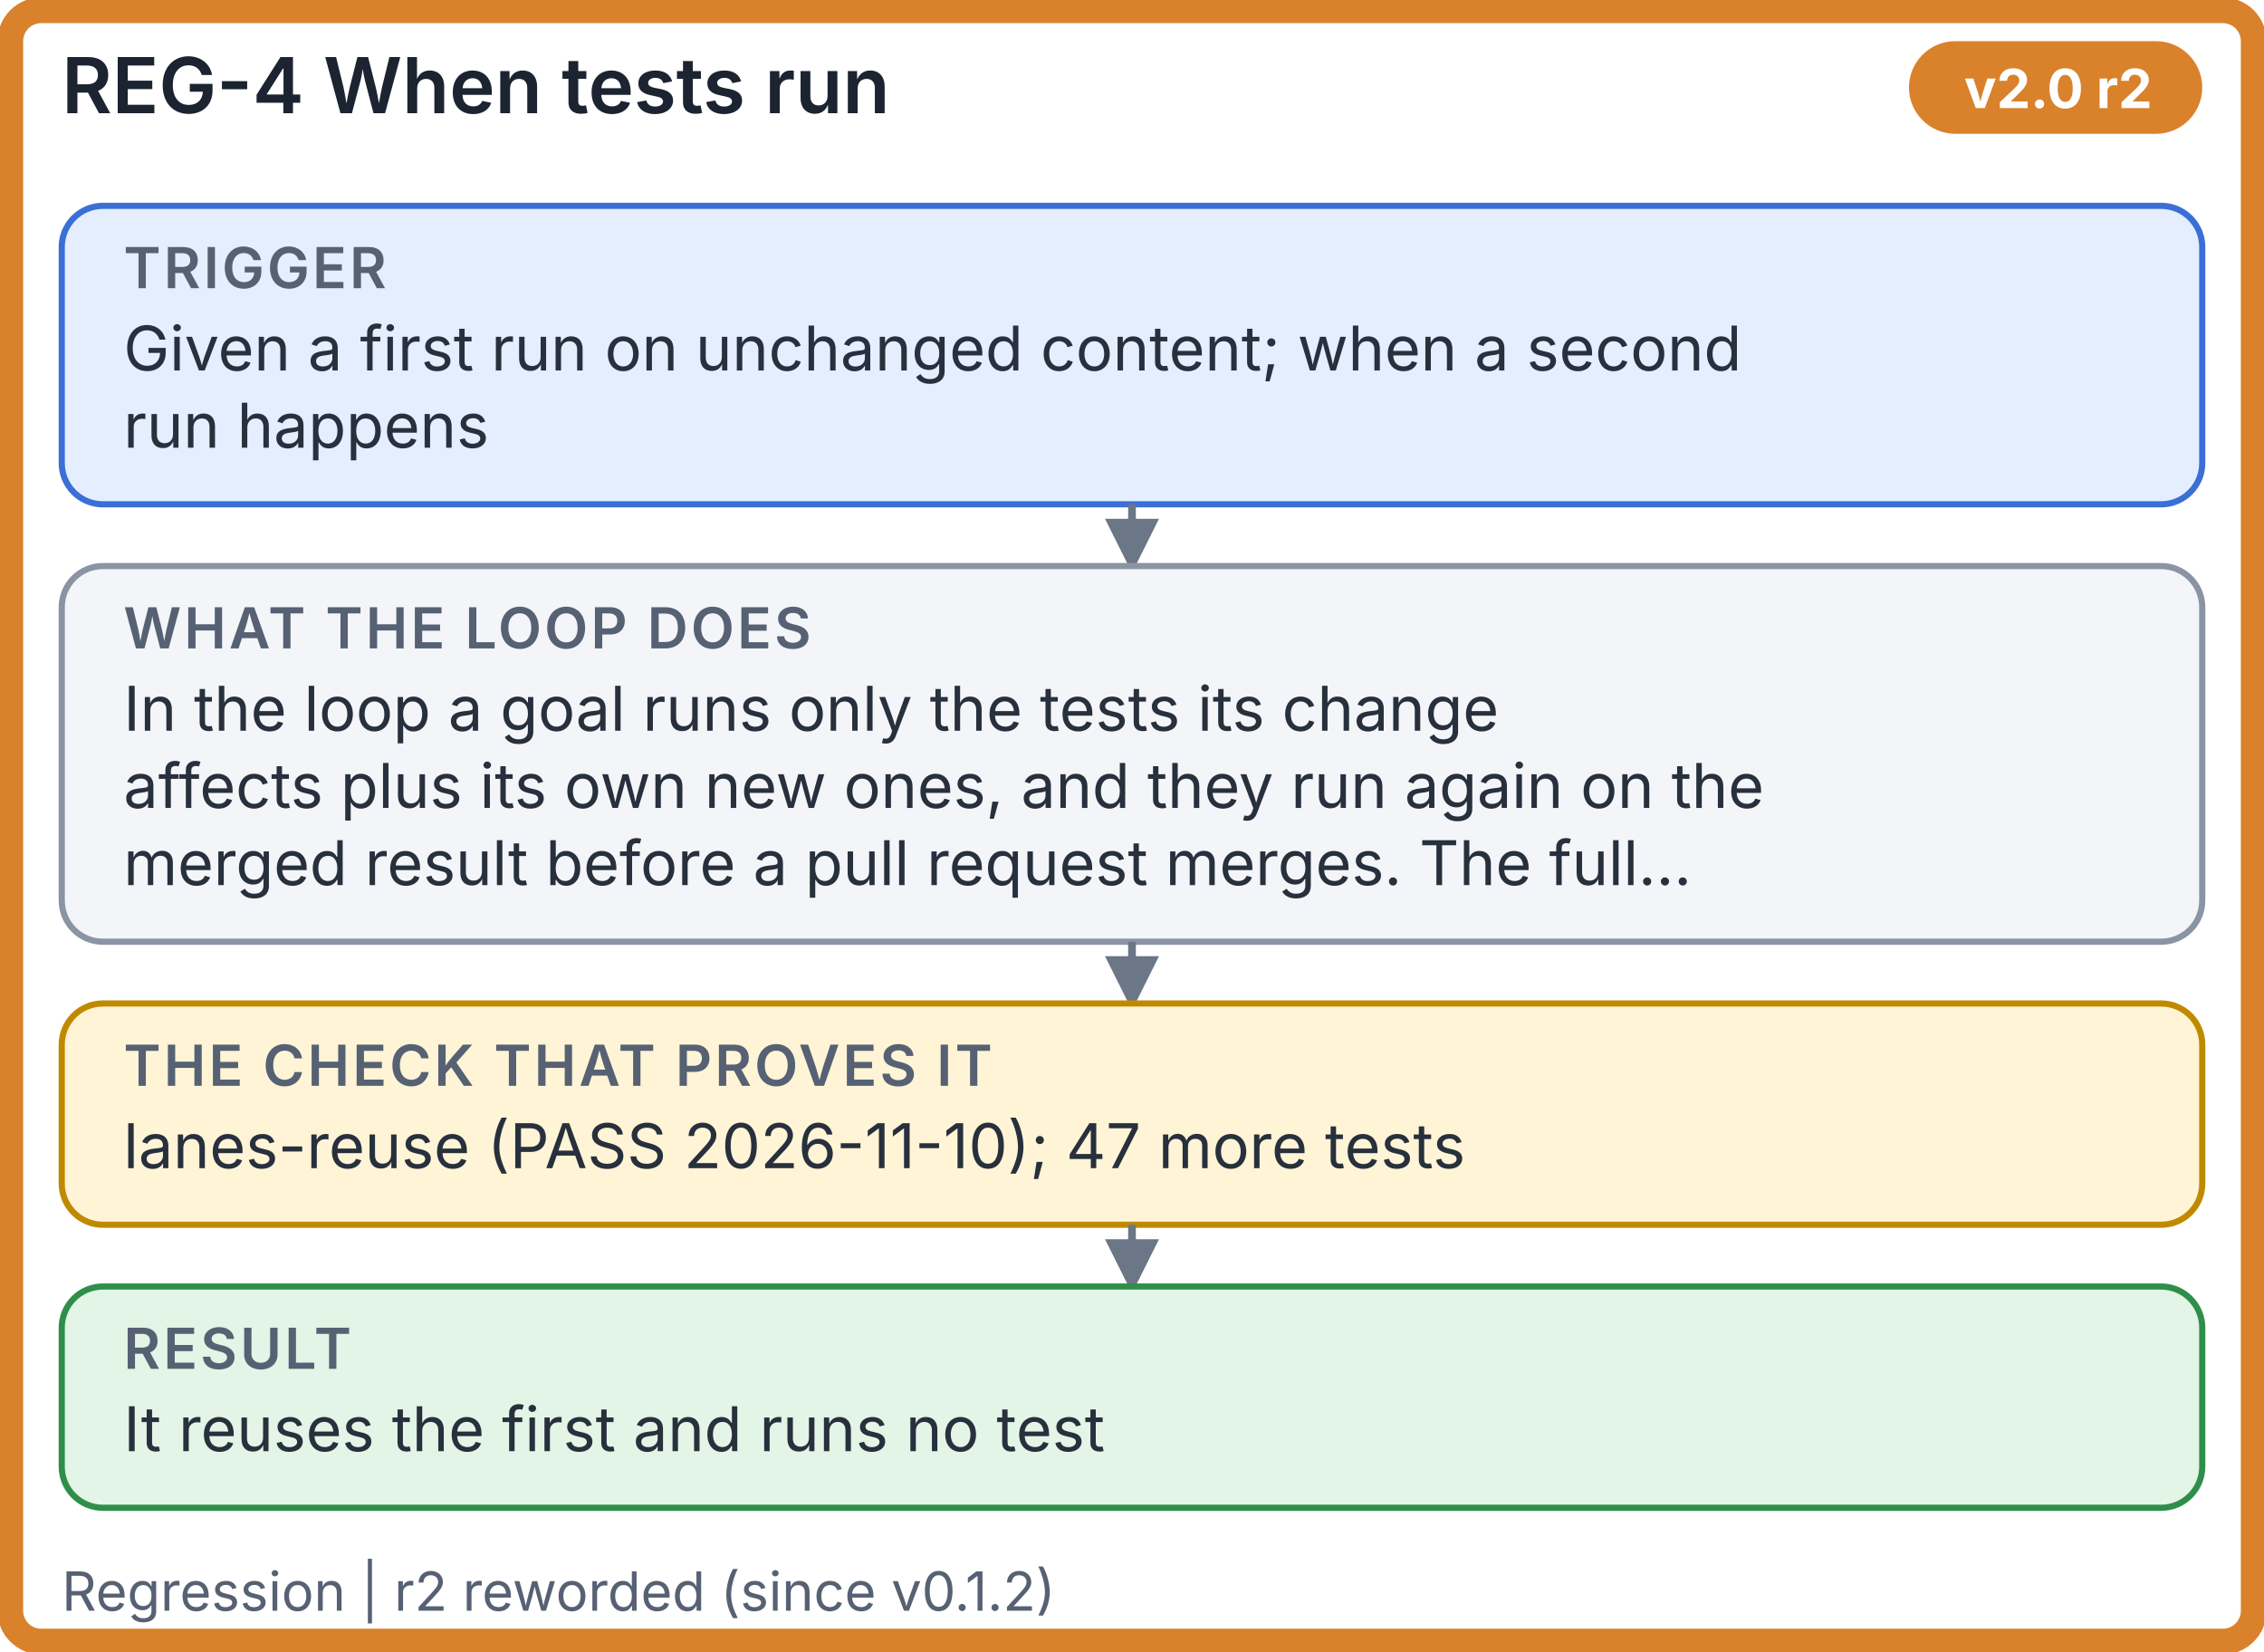
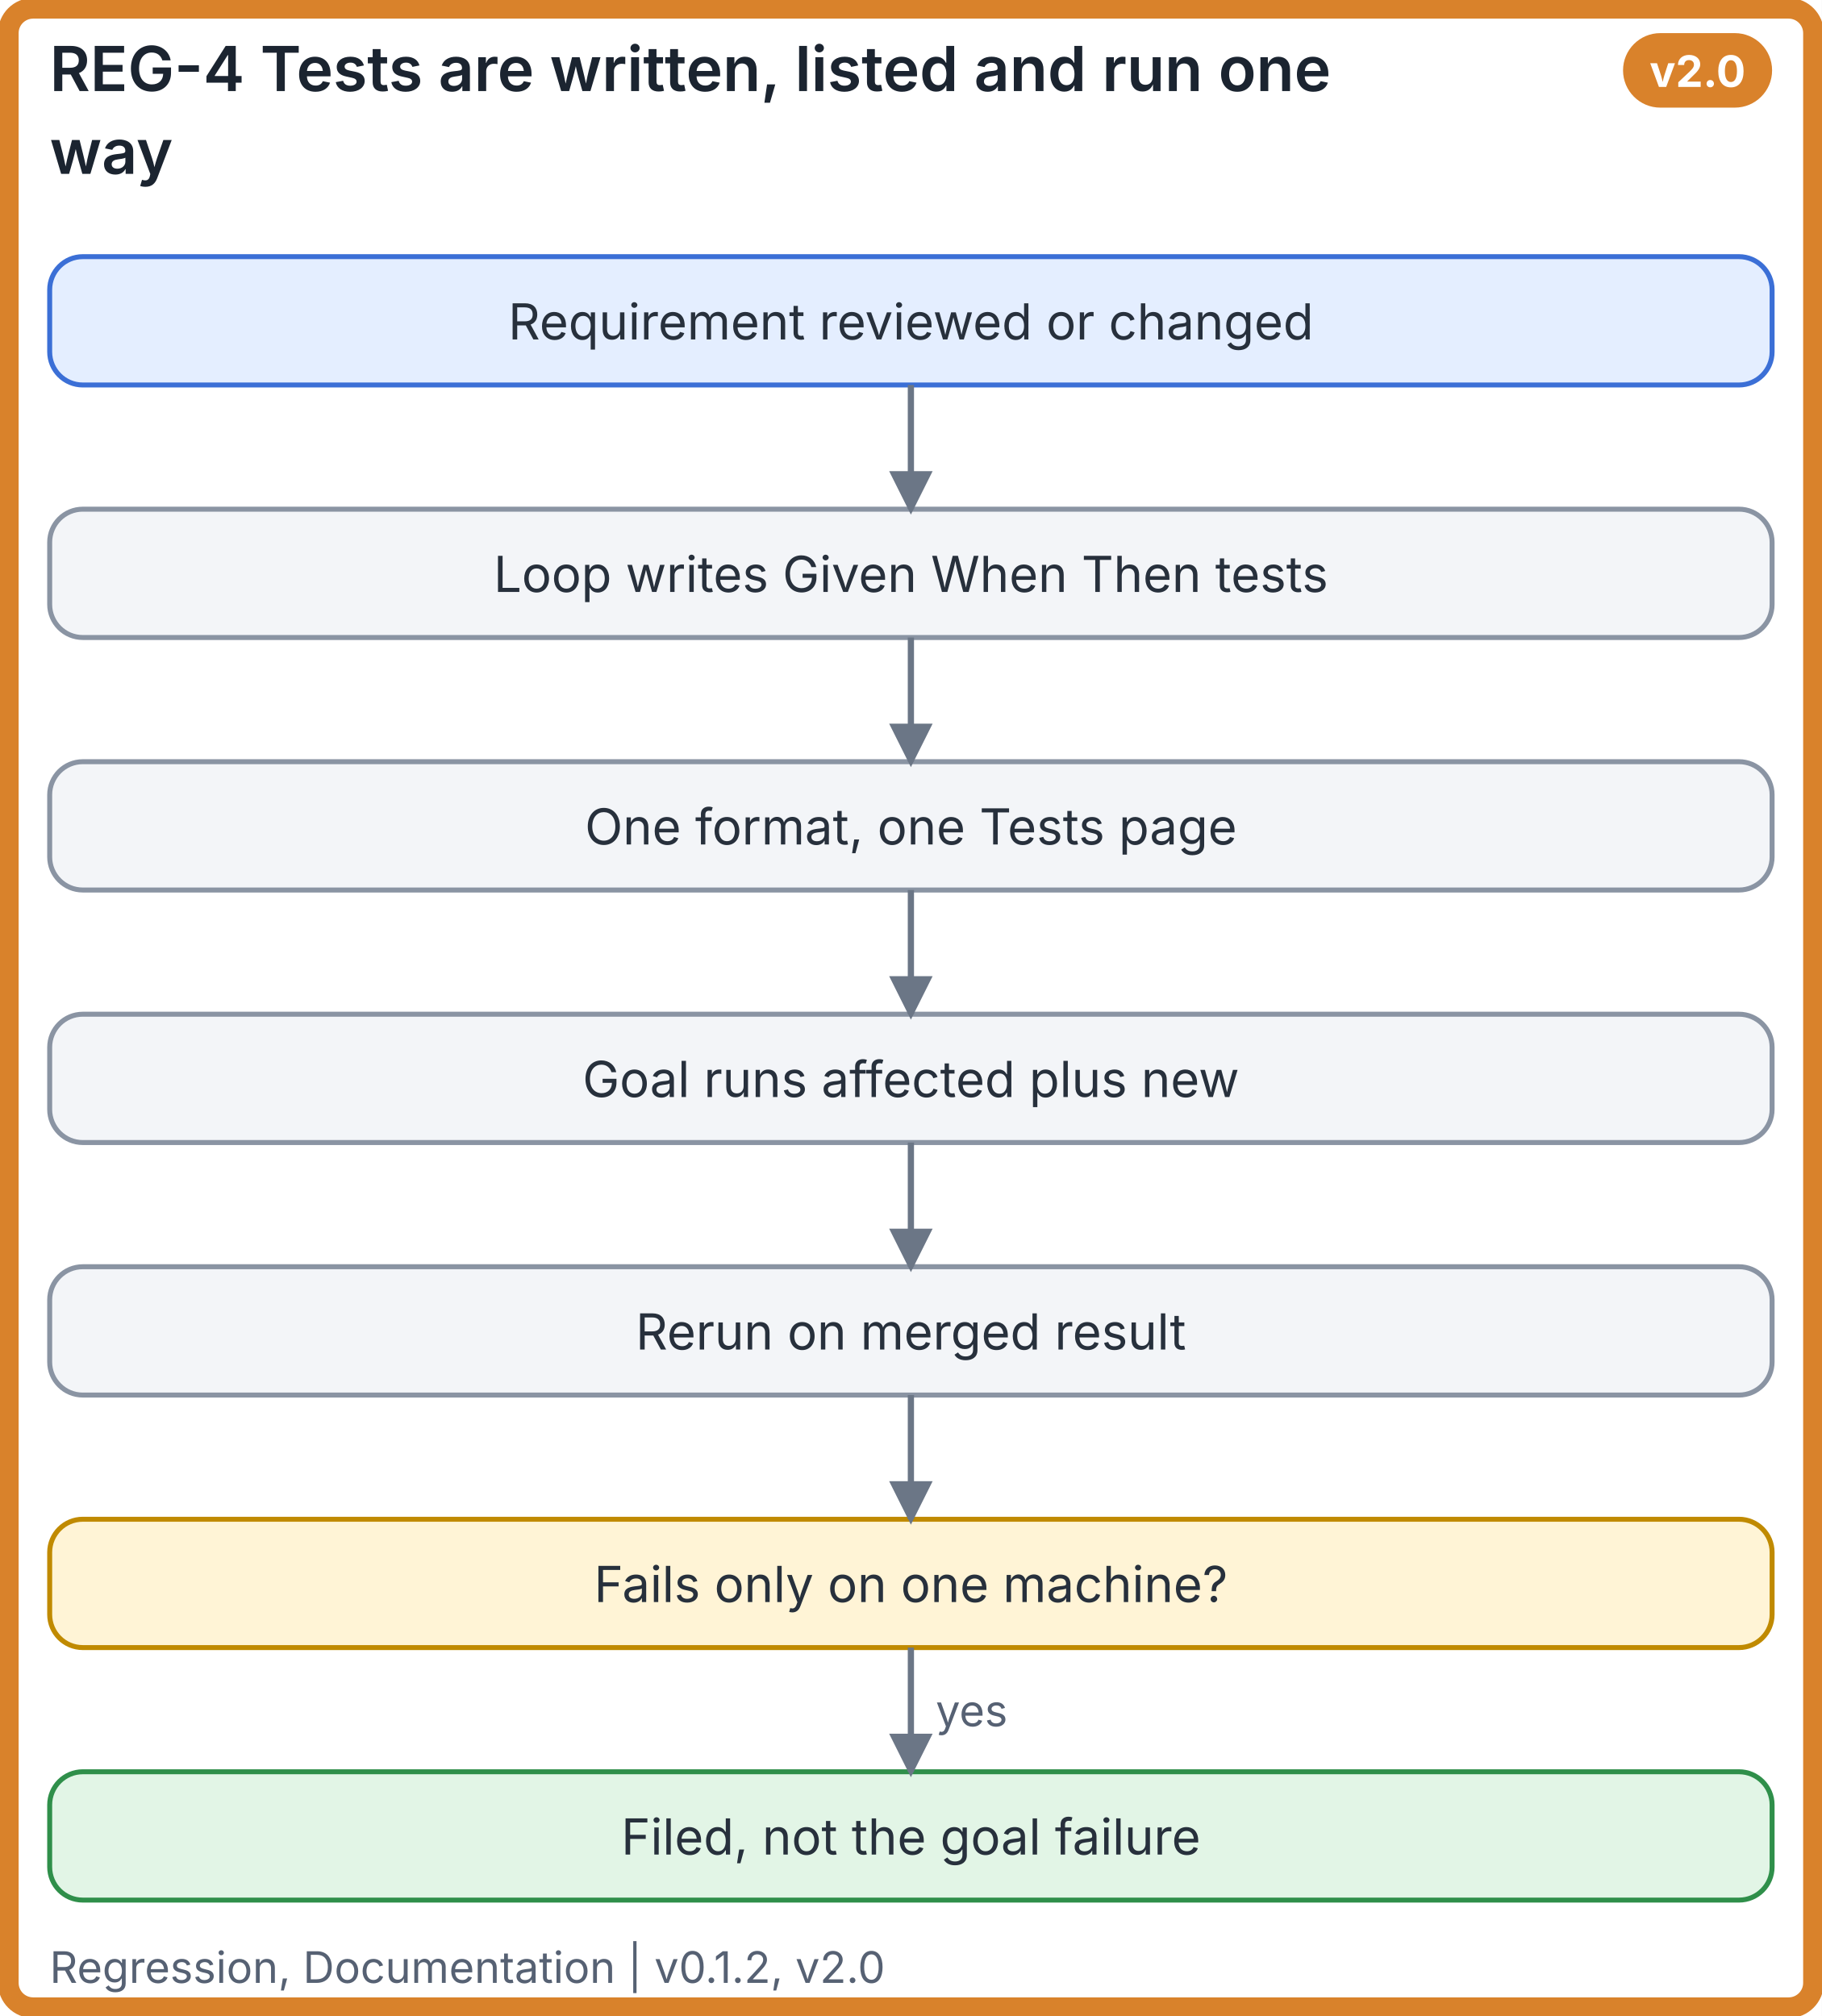
- <svg xmlns="http://www.w3.org/2000/svg" viewBox="0 0 440 321" width="440" role="img" aria-label="Flow of REG-4 When tests run: trigger, what the loop does, the check that proves it, the result">
+ <svg xmlns="http://www.w3.org/2000/svg" viewBox="0 0 440 487" width="440" role="img" aria-label="Flow of REG-4 Tests are written, listed and run one way">
  <style>
.f-t{font:600 15px system-ui,-apple-system,Segoe UI,sans-serif;fill:#1b2430}
.f-h{font:600 11px system-ui,-apple-system,Segoe UI,sans-serif;fill:#566173;letter-spacing:.05em}
.f-s{font:400 12px system-ui,-apple-system,Segoe UI,sans-serif;fill:#27303c}
.f-x{font:400 10.5px system-ui,-apple-system,Segoe UI,sans-serif;fill:#566173}
.f-you{fill:#e4eeff;stroke:#3b6fd6}
.f-step{fill:#f3f5f8;stroke:#8a94a3}
.f-gate{fill:#fff4d6;stroke:#c08a00}
.f-ok{fill:#e2f5e6;stroke:#2f8f4a}
.f-find{fill:#fde9e7;stroke:#c5483f}
.f-bg{fill:#ffffff}
.f-a{stroke:#6b7686;stroke-width:1.5;fill:none}
.f-ah{fill:#6b7686}
@media (prefers-color-scheme: dark){
.f-t{fill:#eef2f6}.f-h,.f-x{fill:#a3afbf}.f-s{fill:#e1e7ee}
.f-step{fill:#222b36;stroke:#5c6b7d}.f-you{fill:#162a4f;stroke:#6d9bf0}
.f-gate{fill:#3a2e0d;stroke:#d9a521}.f-find{fill:#3d1c1a;stroke:#e0736a}
.f-ok{fill:#153420;stroke:#4fb56c}.f-bg{fill:#12171d}.f-a{stroke:#9aa7b8}.f-ah{fill:#9aa7b8}
}

.k-shipped{stroke:#8a94a3;stroke-width:1.5}.k-v20{stroke:#d9822b;stroke-width:5}.k-v21{stroke:#8a5cd6;stroke-width:5;stroke-dasharray:10 6}
.p-shipped{fill:#2f8f4a}.p-v20{fill:#d9822b}.p-v21{fill:#8a5cd6}
.f-pill{font:700 10.5px system-ui,-apple-system,Segoe UI,sans-serif;fill:#ffffff}
@media (prefers-color-scheme: dark){.k-shipped{stroke:#5c6b7d}.k-v20{stroke:#f0a050}.k-v21{stroke:#b08cf0}.p-shipped{fill:#3d9c58}.p-v20{fill:#c46f1c}.p-v21{fill:#7a4cc6}}
</style>
  <defs>
    <marker id="ah" viewBox="0 0 8 8" refX="7" refY="4" markerWidth="7" markerHeight="7" orient="auto-start-reverse">
      <path d="M0 0 L8 4 L0 8 z" class="f-ah" />
    </marker>
  </defs>
-   <rect width="440" height="321" class="f-bg" />
-   <text x="12" y="22" class="f-t">REG-4 When tests run</text>
-   <rect x="12" y="40" width="416" height="58" rx="8" class="f-you" stroke-width="1.2" />
-   <text x="24" y="56" class="f-h">TRIGGER</text>
-   <text x="24" y="72" class="f-s">Given a first run on unchanged content; when a second</text>
-   <text x="24" y="87" class="f-s">run happens</text>
-   <path d="M220 98 L220 110" class="f-a" marker-end="url(#ah)" />
-   <rect x="12" y="110" width="416" height="73" rx="8" class="f-step" stroke-width="1.2" />
-   <text x="24" y="126" class="f-h">WHAT THE LOOP DOES</text>
-   <text x="24" y="142" class="f-s">In the loop a goal runs only the tests its change</text>
-   <text x="24" y="157" class="f-s">affects plus its own new ones, and they run again on the</text>
-   <text x="24" y="172" class="f-s">merged result before a pull request merges. The full…</text>
-   <path d="M220 183 L220 195" class="f-a" marker-end="url(#ah)" />
-   <rect x="12" y="195" width="416" height="43" rx="8" class="f-gate" stroke-width="1.2" />
-   <text x="24" y="211" class="f-h">THE CHECK THAT PROVES IT</text>
-   <text x="24" y="227" class="f-s">lanes-reuse (PASS 2026-11-10); 47 more tests</text>
-   <path d="M220 238 L220 250" class="f-a" marker-end="url(#ah)" />
-   <rect x="12" y="250" width="416" height="43" rx="8" class="f-ok" stroke-width="1.2" />
-   <text x="24" y="266" class="f-h">RESULT</text>
-   <text x="24" y="282" class="f-s">It reuses the first and runs no test</text>
-   <text x="12" y="313" class="f-x">Regression | r2 reworded (since v0.1.2)</text>
-   <rect x="2" y="2" width="436" height="317" rx="6" fill="none" class="k-v20" />
-   <rect x="371" y="8" width="57" height="18" rx="9" class="p-v20" />
-   <text x="400" y="21" text-anchor="middle" class="f-pill">v2.0 r2</text>
+   <rect width="440" height="487" class="f-bg" />
+   <text x="12" y="22" class="f-t">REG-4 Tests are written, listed and run one</text>
+   <text x="12" y="42" class="f-t">way</text>
+   <rect x="12.0" y="62" width="416.0" height="31" rx="8" class="f-you" stroke-width="1.2" />
+   <text x="220.0" y="82" text-anchor="middle" class="f-s">Requirement reviewed or changed</text>
+   <rect x="12.0" y="123" width="416.0" height="31" rx="8" class="f-step" stroke-width="1.2" />
+   <text x="220.0" y="143" text-anchor="middle" class="f-s">Loop writes Given When Then tests</text>
+   <rect x="12.0" y="184" width="416.0" height="31" rx="8" class="f-step" stroke-width="1.2" />
+   <text x="220.0" y="204" text-anchor="middle" class="f-s">One format, one Tests page</text>
+   <rect x="12.0" y="245" width="416.0" height="31" rx="8" class="f-step" stroke-width="1.2" />
+   <text x="220.0" y="265" text-anchor="middle" class="f-s">Goal runs affected plus new</text>
+   <rect x="12.0" y="306" width="416.0" height="31" rx="8" class="f-step" stroke-width="1.2" />
+   <text x="220.0" y="326" text-anchor="middle" class="f-s">Rerun on merged result</text>
+   <rect x="12.0" y="367" width="416.0" height="31" rx="8" class="f-gate" stroke-width="1.2" />
+   <text x="220.0" y="387" text-anchor="middle" class="f-s">Fails only on one machine?</text>
+   <rect x="12.0" y="428" width="416.0" height="31" rx="8" class="f-ok" stroke-width="1.2" />
+   <text x="220.0" y="448" text-anchor="middle" class="f-s">Filed, not the goal failure</text>
+   <path d="M220.0 93.0 L220.0 123.0" class="f-a" marker-end="url(#ah)" />
+   <path d="M220.0 154.0 L220.0 184.0" class="f-a" marker-end="url(#ah)" />
+   <path d="M220.0 215.0 L220.0 245.0" class="f-a" marker-end="url(#ah)" />
+   <path d="M220.0 276.0 L220.0 306.0" class="f-a" marker-end="url(#ah)" />
+   <path d="M220.0 337.0 L220.0 367.0" class="f-a" marker-end="url(#ah)" />
+   <path d="M220.0 398.0 L220.0 428.0" class="f-a" marker-end="url(#ah)" />
+   <text x="226.0" y="417.0" text-anchor="start" class="f-x">yes</text>
+   <text x="12" y="479" class="f-x">Regression, Documentation | v0.1.2, v2.0</text>
+   <rect x="2" y="2" width="436" height="483" rx="6" fill="none" class="k-v20" />
+   <rect x="392" y="8" width="36" height="18" rx="9" class="p-v20" />
+   <text x="410" y="21" text-anchor="middle" class="f-pill">v2.0</text>
</svg>
